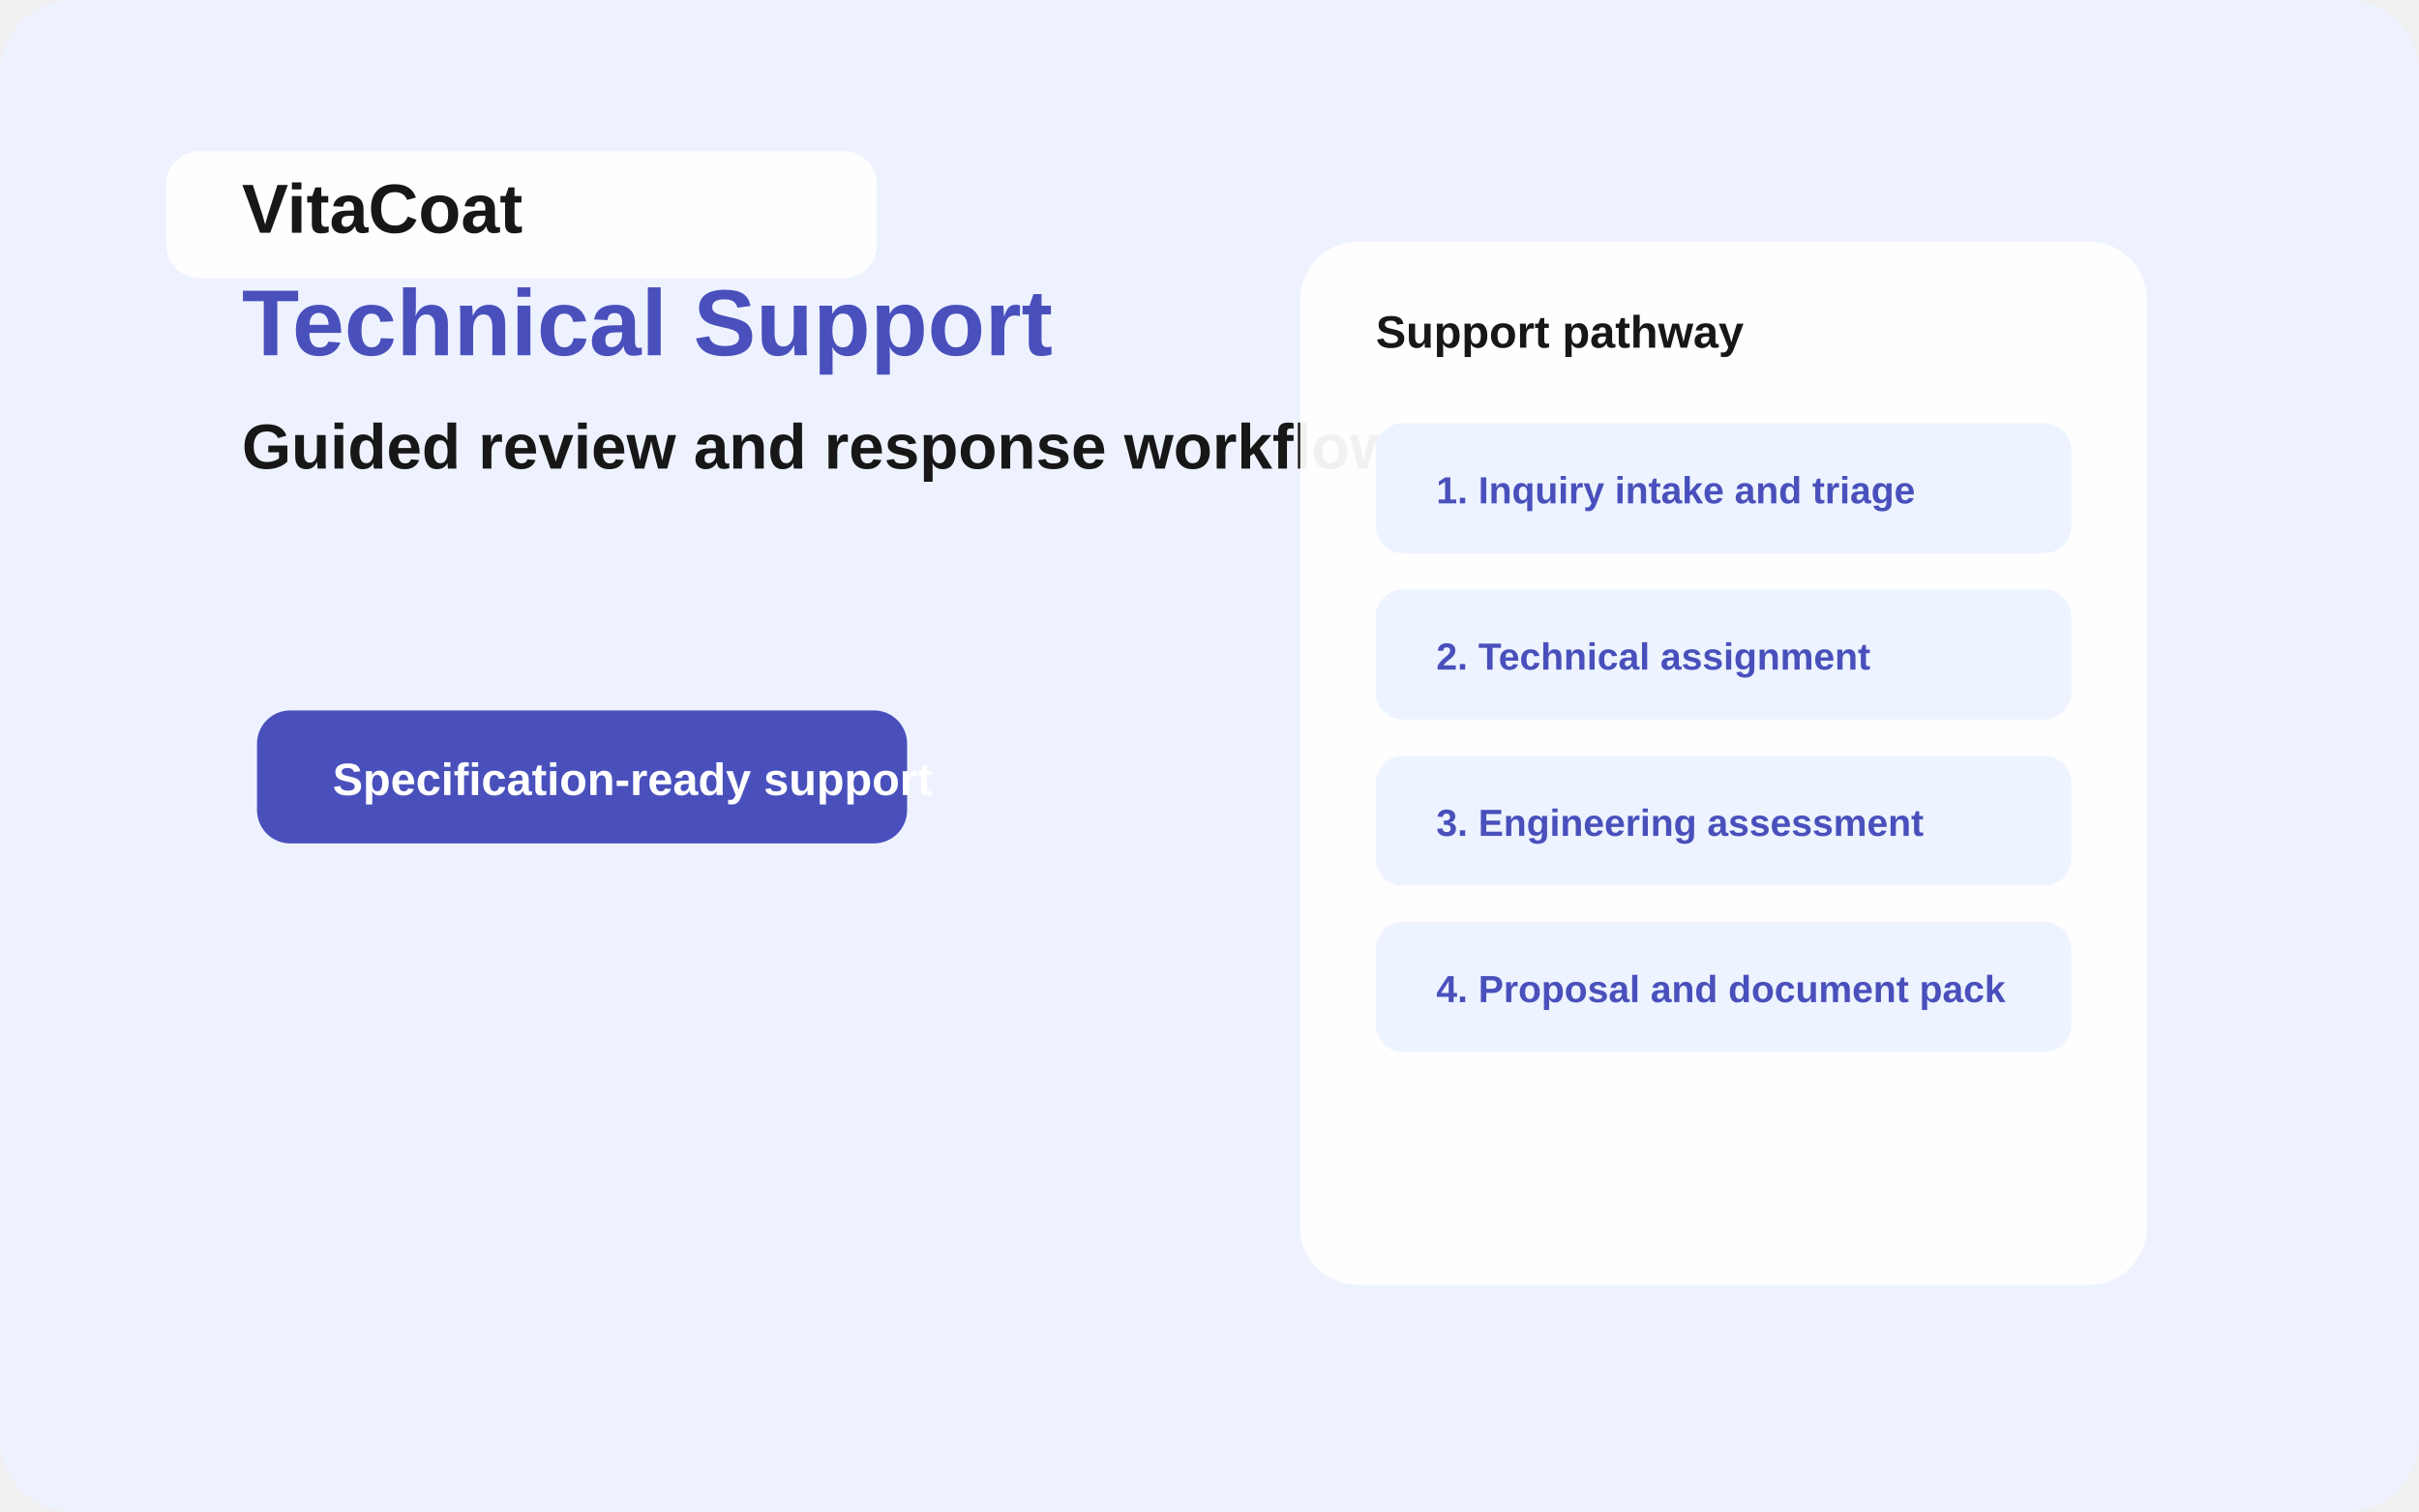
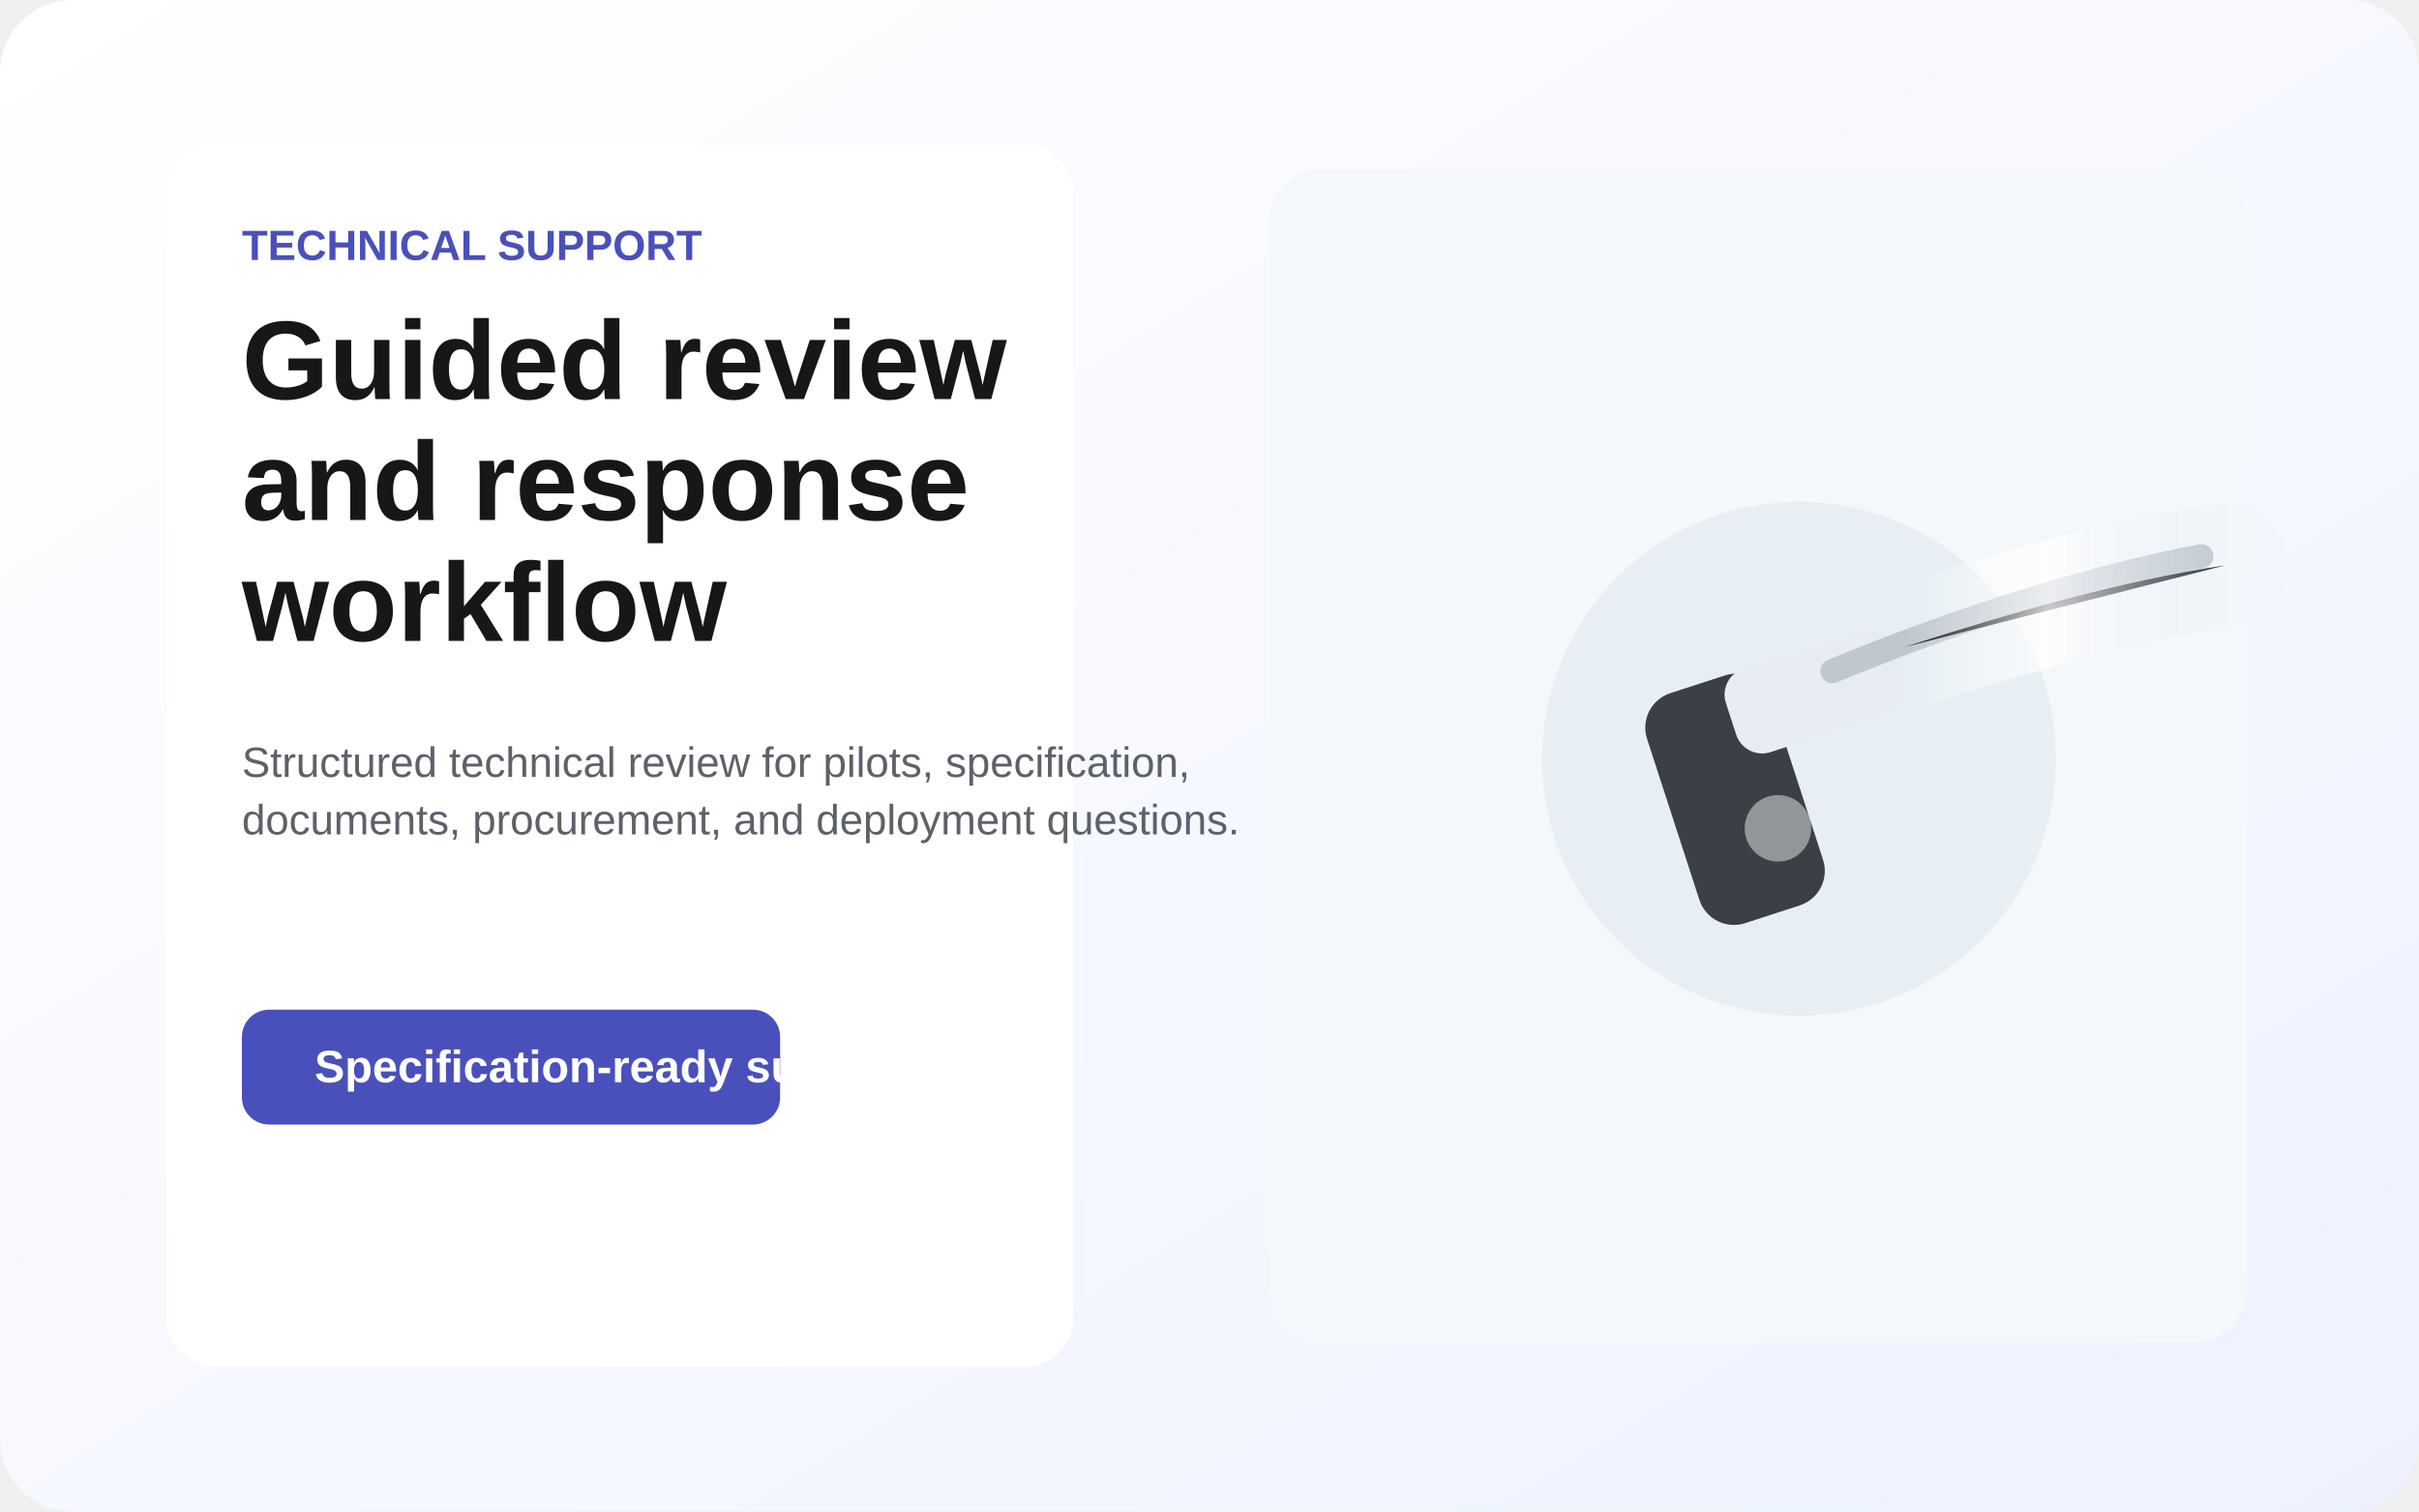
<svg xmlns="http://www.w3.org/2000/svg" width="1600" height="1000" viewBox="0 0 1600 1000">
-   <rect width="1600" height="1000" rx="48" fill="#eef2ff" />
-   <rect x="110" y="100" width="470" height="84" rx="22" fill="#ffffff" opacity="0.95" />
-   <text x="160" y="154" fill="#171717" font-family="Arial, sans-serif" font-size="46" font-weight="700">VitaCoat</text>
-   <text x="160" y="235" fill="#4950bc" font-family="Arial, sans-serif" font-size="62" font-weight="700">Technical Support</text>
-   <text x="160" y="310" fill="#171717" font-family="Arial, sans-serif" font-size="42" font-weight="700">Guided review and response workflow</text>
-   <rect x="860" y="160" width="560" height="690" rx="38" fill="#ffffff" opacity="0.94" />
-   <text x="910" y="230" fill="#171717" font-family="Arial, sans-serif" font-size="30" font-weight="700">Support pathway</text>
-   <rect x="910" y="280" width="460" height="86" rx="18" fill="#edf3ff" />
-   <text x="950" y="333" fill="#4950bc" font-family="Arial, sans-serif" font-size="25" font-weight="700">1. Inquiry intake and triage</text>
-   <rect x="910" y="390" width="460" height="86" rx="18" fill="#edf3ff" />
-   <text x="950" y="443" fill="#4950bc" font-family="Arial, sans-serif" font-size="25" font-weight="700">2. Technical assignment</text>
-   <rect x="910" y="500" width="460" height="86" rx="18" fill="#edf3ff" />
-   <text x="950" y="553" fill="#4950bc" font-family="Arial, sans-serif" font-size="25" font-weight="700">3. Engineering assessment</text>
-   <rect x="910" y="610" width="460" height="86" rx="18" fill="#edf3ff" />
-   <text x="950" y="663" fill="#4950bc" font-family="Arial, sans-serif" font-size="25" font-weight="700">4. Proposal and document pack</text>
-   <rect x="170" y="470" width="430" height="88" rx="22" fill="#4950bc" />
-   <text x="220" y="526" fill="#ffffff" font-family="Arial, sans-serif" font-size="30" font-weight="700">Specification-ready support</text>
+   <defs>
+     <linearGradient id="tsbg" x1="0" x2="1" y1="0" y2="1">
+       <stop offset="0%" stop-color="#ffffff" />
+       <stop offset="100%" stop-color="#eef2ff" />
+     </linearGradient>
+     <linearGradient id="mist" x1="0" x2="1">
+       <stop offset="0%" stop-color="#ffffff" stop-opacity="0.0" />
+       <stop offset="45%" stop-color="#ffffff" stop-opacity="0.78" />
+       <stop offset="100%" stop-color="#dce7f0" stop-opacity="0.15" />
+     </linearGradient>
+   </defs>
+   <rect width="1600" height="1000" rx="48" fill="url(#tsbg)" />
+   <rect x="110" y="96" width="600" height="808" rx="32" fill="#ffffff" opacity="0.98" />
+   <text x="160" y="172" fill="#4950bc" font-family="Arial, sans-serif" font-size="28" font-weight="700">TECHNICAL SUPPORT</text>
+   <text x="160" y="264" fill="#171717" font-family="Arial, sans-serif" font-size="74" font-weight="800">Guided review</text>
+   <text x="160" y="344" fill="#171717" font-family="Arial, sans-serif" font-size="74" font-weight="800">and response</text>
+   <text x="160" y="424" fill="#171717" font-family="Arial, sans-serif" font-size="74" font-weight="800">workflow</text>
+   <text x="160" y="514" fill="#5d6169" font-family="Arial, sans-serif" font-size="28">Structured technical review for pilots, specification,</text>
+   <text x="160" y="552" fill="#5d6169" font-family="Arial, sans-serif" font-size="28">documents, procurement, and deployment questions.</text>
+   <rect x="160" y="668" width="356" height="76" rx="18" fill="#4950bc" />
+   <text x="208" y="716" fill="#ffffff" font-family="Arial, sans-serif" font-size="30" font-weight="700">Specification-ready support</text>
+   <g transform="translate(840 112)">
+     <rect width="646" height="776" rx="34" fill="#f5f8fb" />
+     <circle cx="350" cy="390" r="170" fill="#dde7ef" opacity="0.55" />
+     <rect x="242" y="354" width="86" height="160" rx="24" fill="#3b3f46" transform="rotate(-18 242 354)" />
+     <rect x="296" y="336" width="118" height="58" rx="18" fill="#e8edf3" transform="rotate(-18 296 336)" />
+     <path d="M372 332c82-34 170-62 244-76" stroke="#bfc7cf" stroke-width="16" stroke-linecap="round" />
+     <path d="M420 316c68-22 144-44 212-54" stroke="url(#mist)" stroke-width="82" stroke-linecap="round" opacity="0.9" />
+     <circle cx="336" cy="436" r="22" fill="#ffffff" opacity="0.45" />
+   </g>
</svg>
